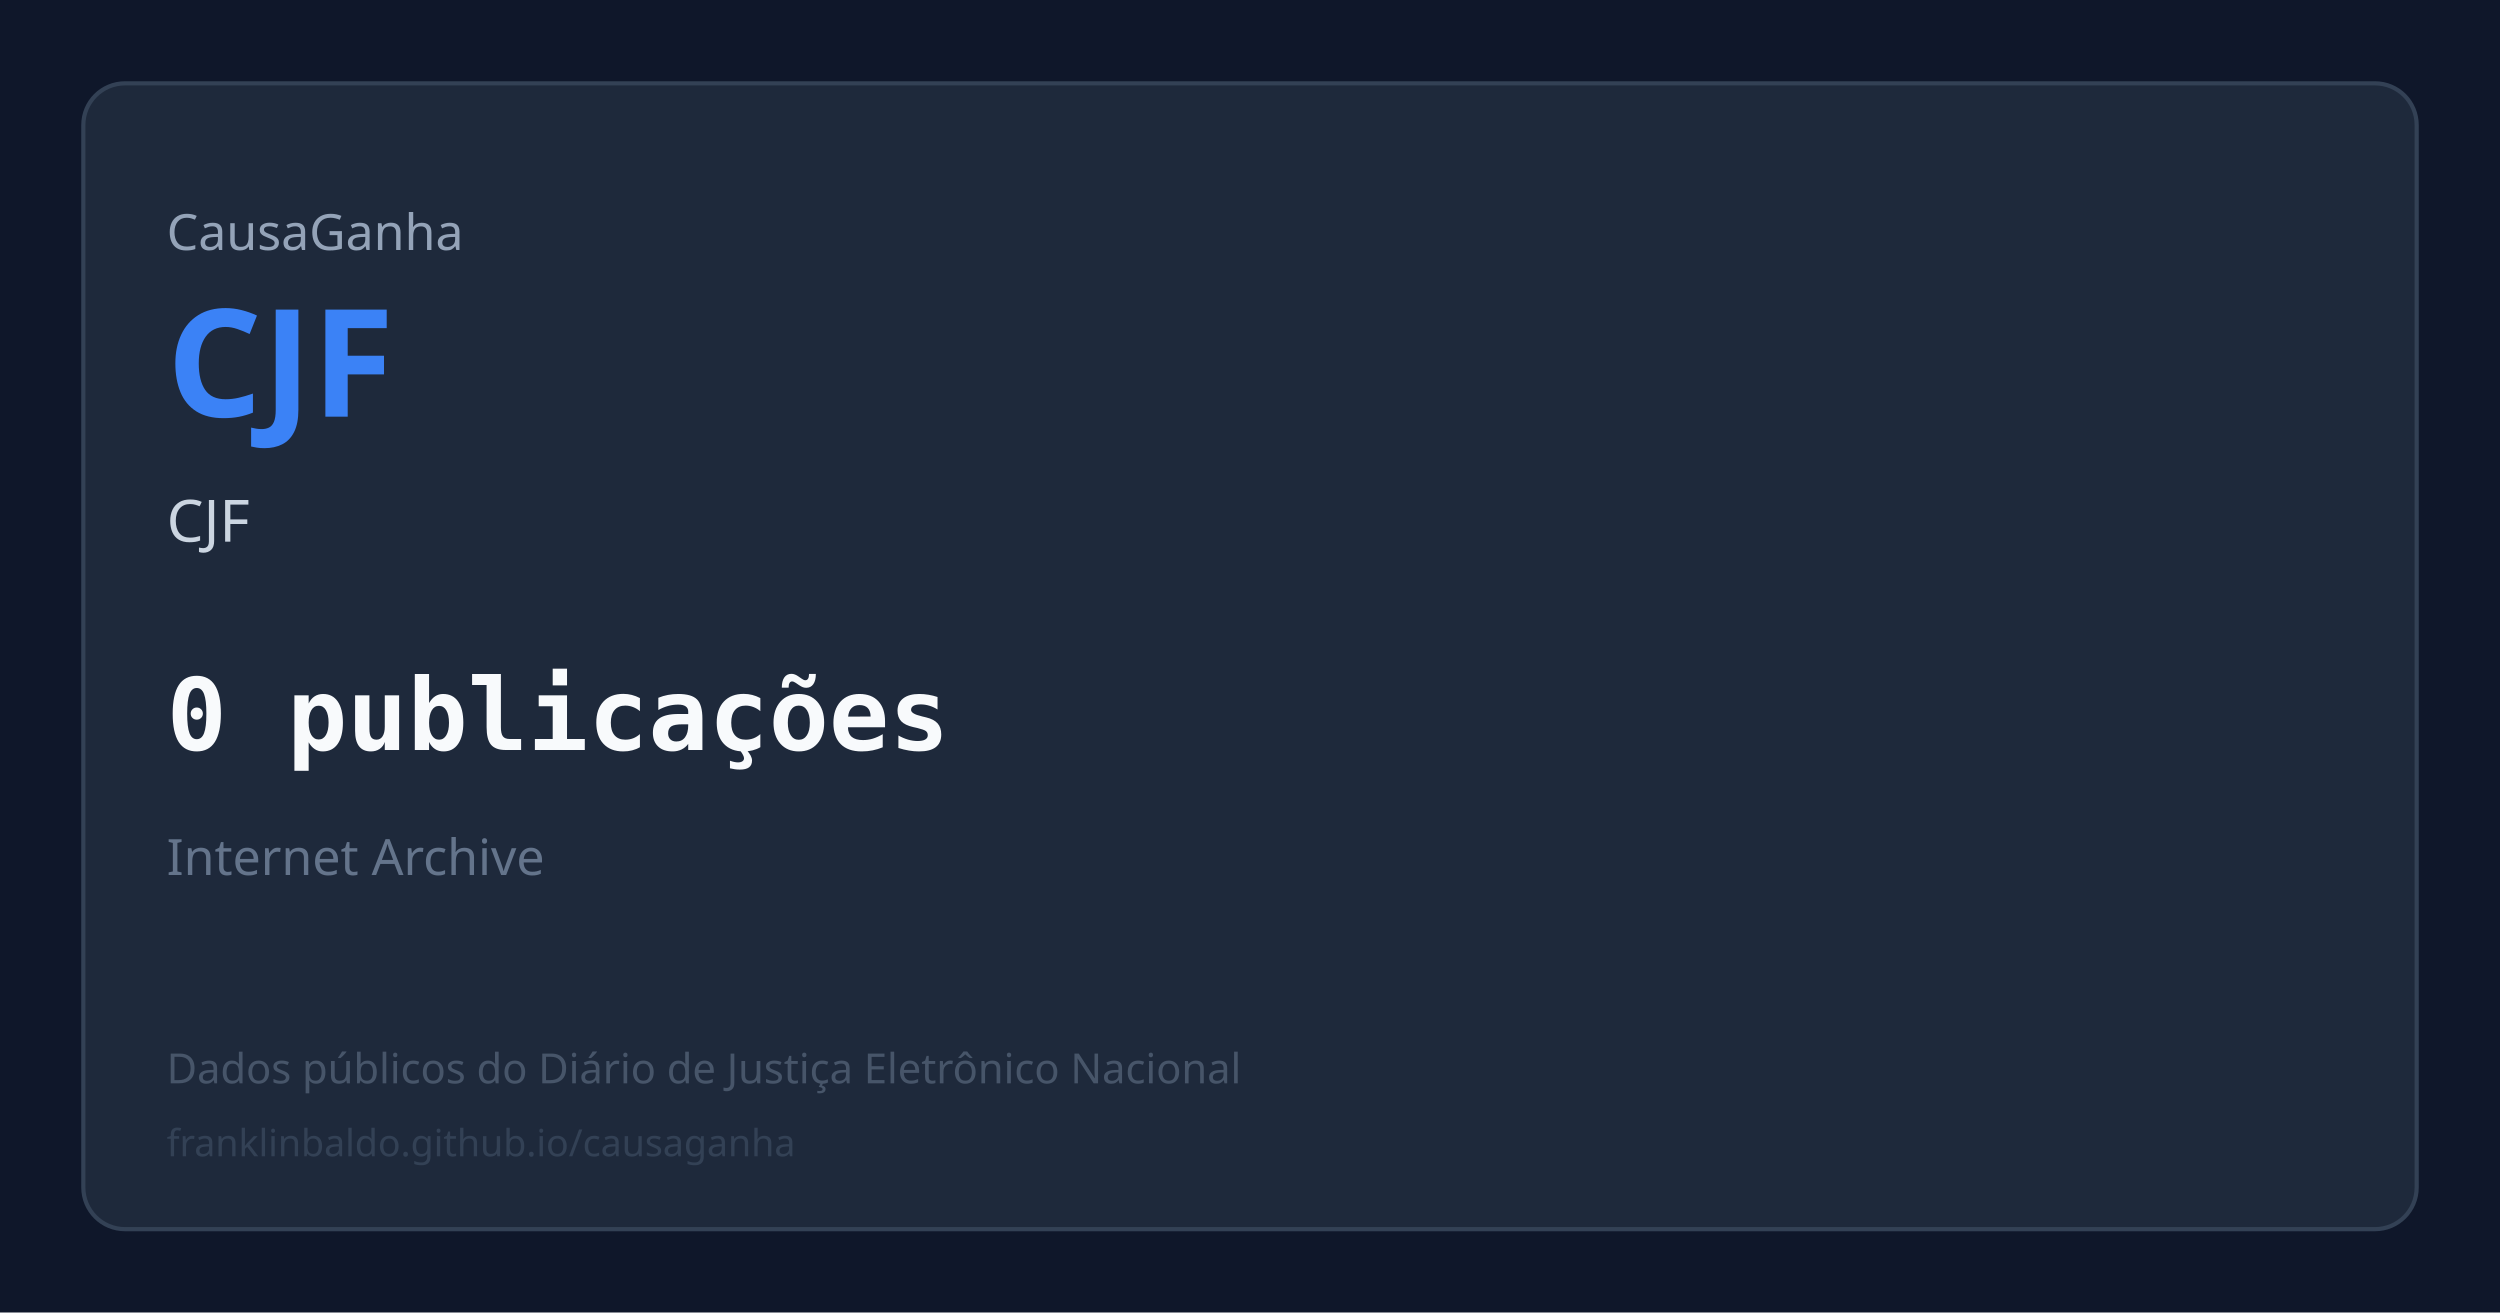
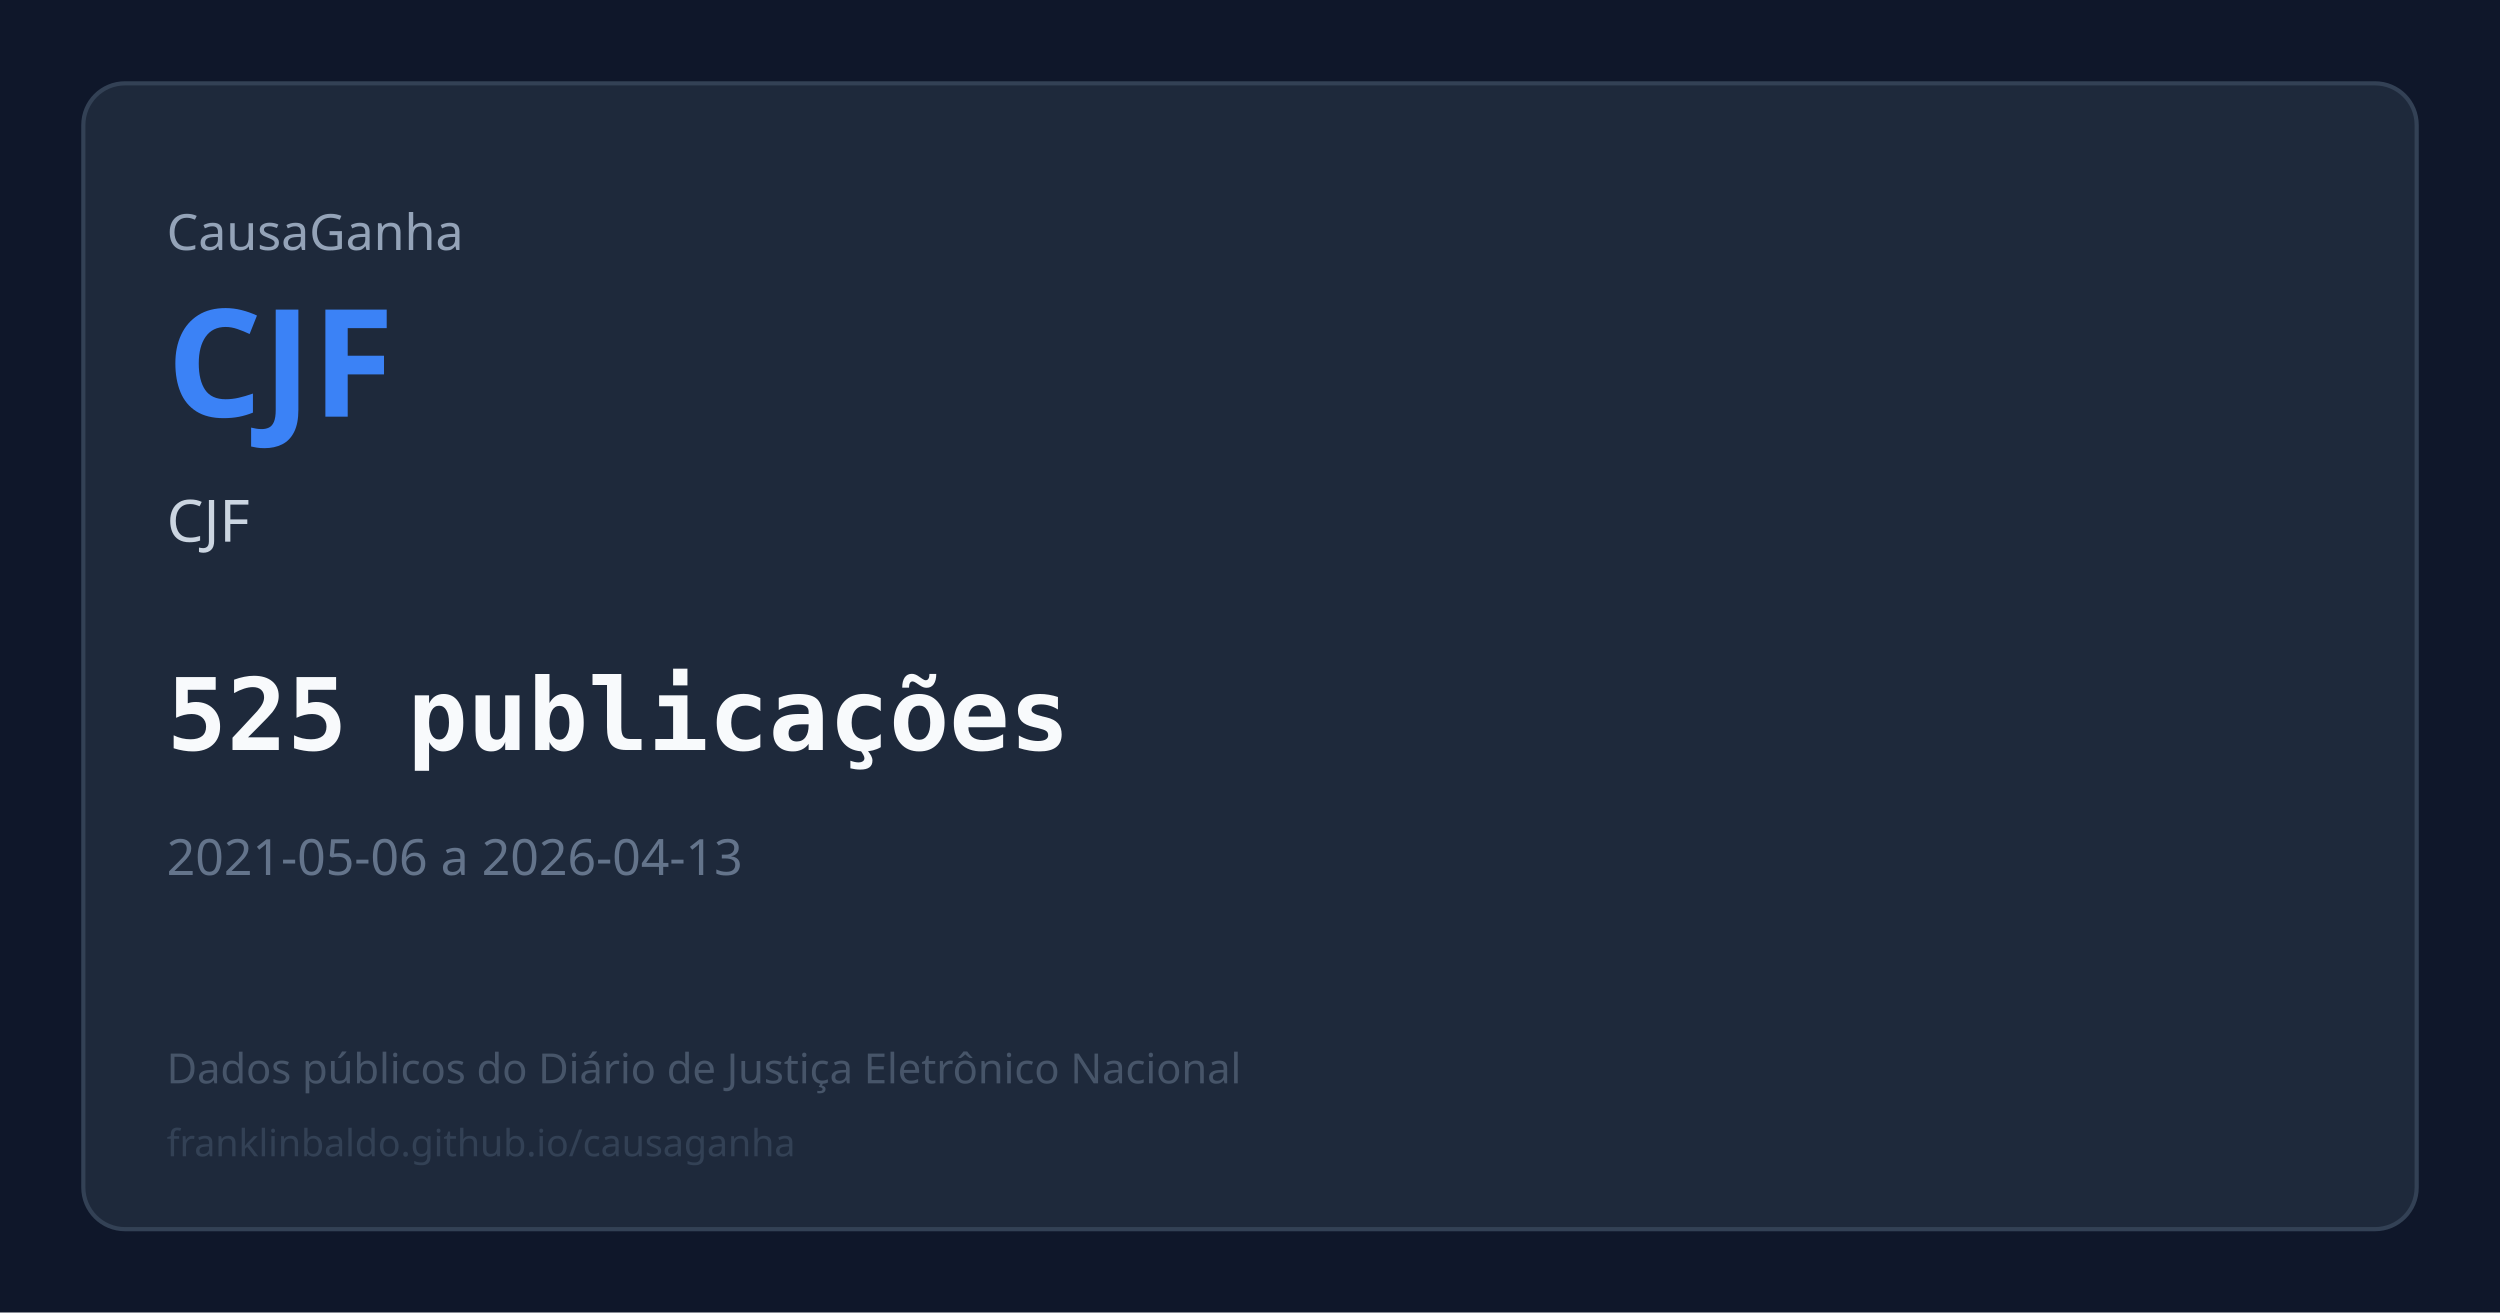
<svg xmlns="http://www.w3.org/2000/svg" width="1200" height="630">
  <rect width="1200" height="630" fill="#0f172a" />
  <rect x="40" y="40" width="1120" height="550" rx="20" fill="#1e293b" stroke="#334155" stroke-width="2" />
  <text x="80" y="120" font-family="system-ui,sans-serif" font-size="24" fill="#94a3b8">CausaGanha</text>
  <text x="80" y="200" font-family="system-ui,sans-serif" font-size="72" font-weight="bold" fill="#3b82f6">CJF</text>
  <text x="80" y="260" font-family="system-ui,sans-serif" font-size="28" fill="#cbd5e1">CJF</text>
-   <text x="80" y="360" font-family="monospace" font-size="48" font-weight="bold" fill="#f8fafc">0 publicações</text>
-   <text x="80" y="420" font-family="system-ui,sans-serif" font-size="24" fill="#64748b">Internet Archive</text>
+   <text x="80" y="360" font-family="monospace" font-size="48" font-weight="bold" fill="#f8fafc">525 publicações</text>
+   <text x="80" y="420" font-family="system-ui,sans-serif" font-size="24" fill="#64748b">2021-05-06 a 2026-04-13</text>
  <text x="80" y="520" font-family="system-ui,sans-serif" font-size="20" fill="#475569">Dados públicos do Diário de Justiça Eletrônico Nacional</text>
  <text x="80" y="555" font-family="system-ui,sans-serif" font-size="18" fill="#334155">franklinbaldo.github.io/causaganha</text>
</svg>
